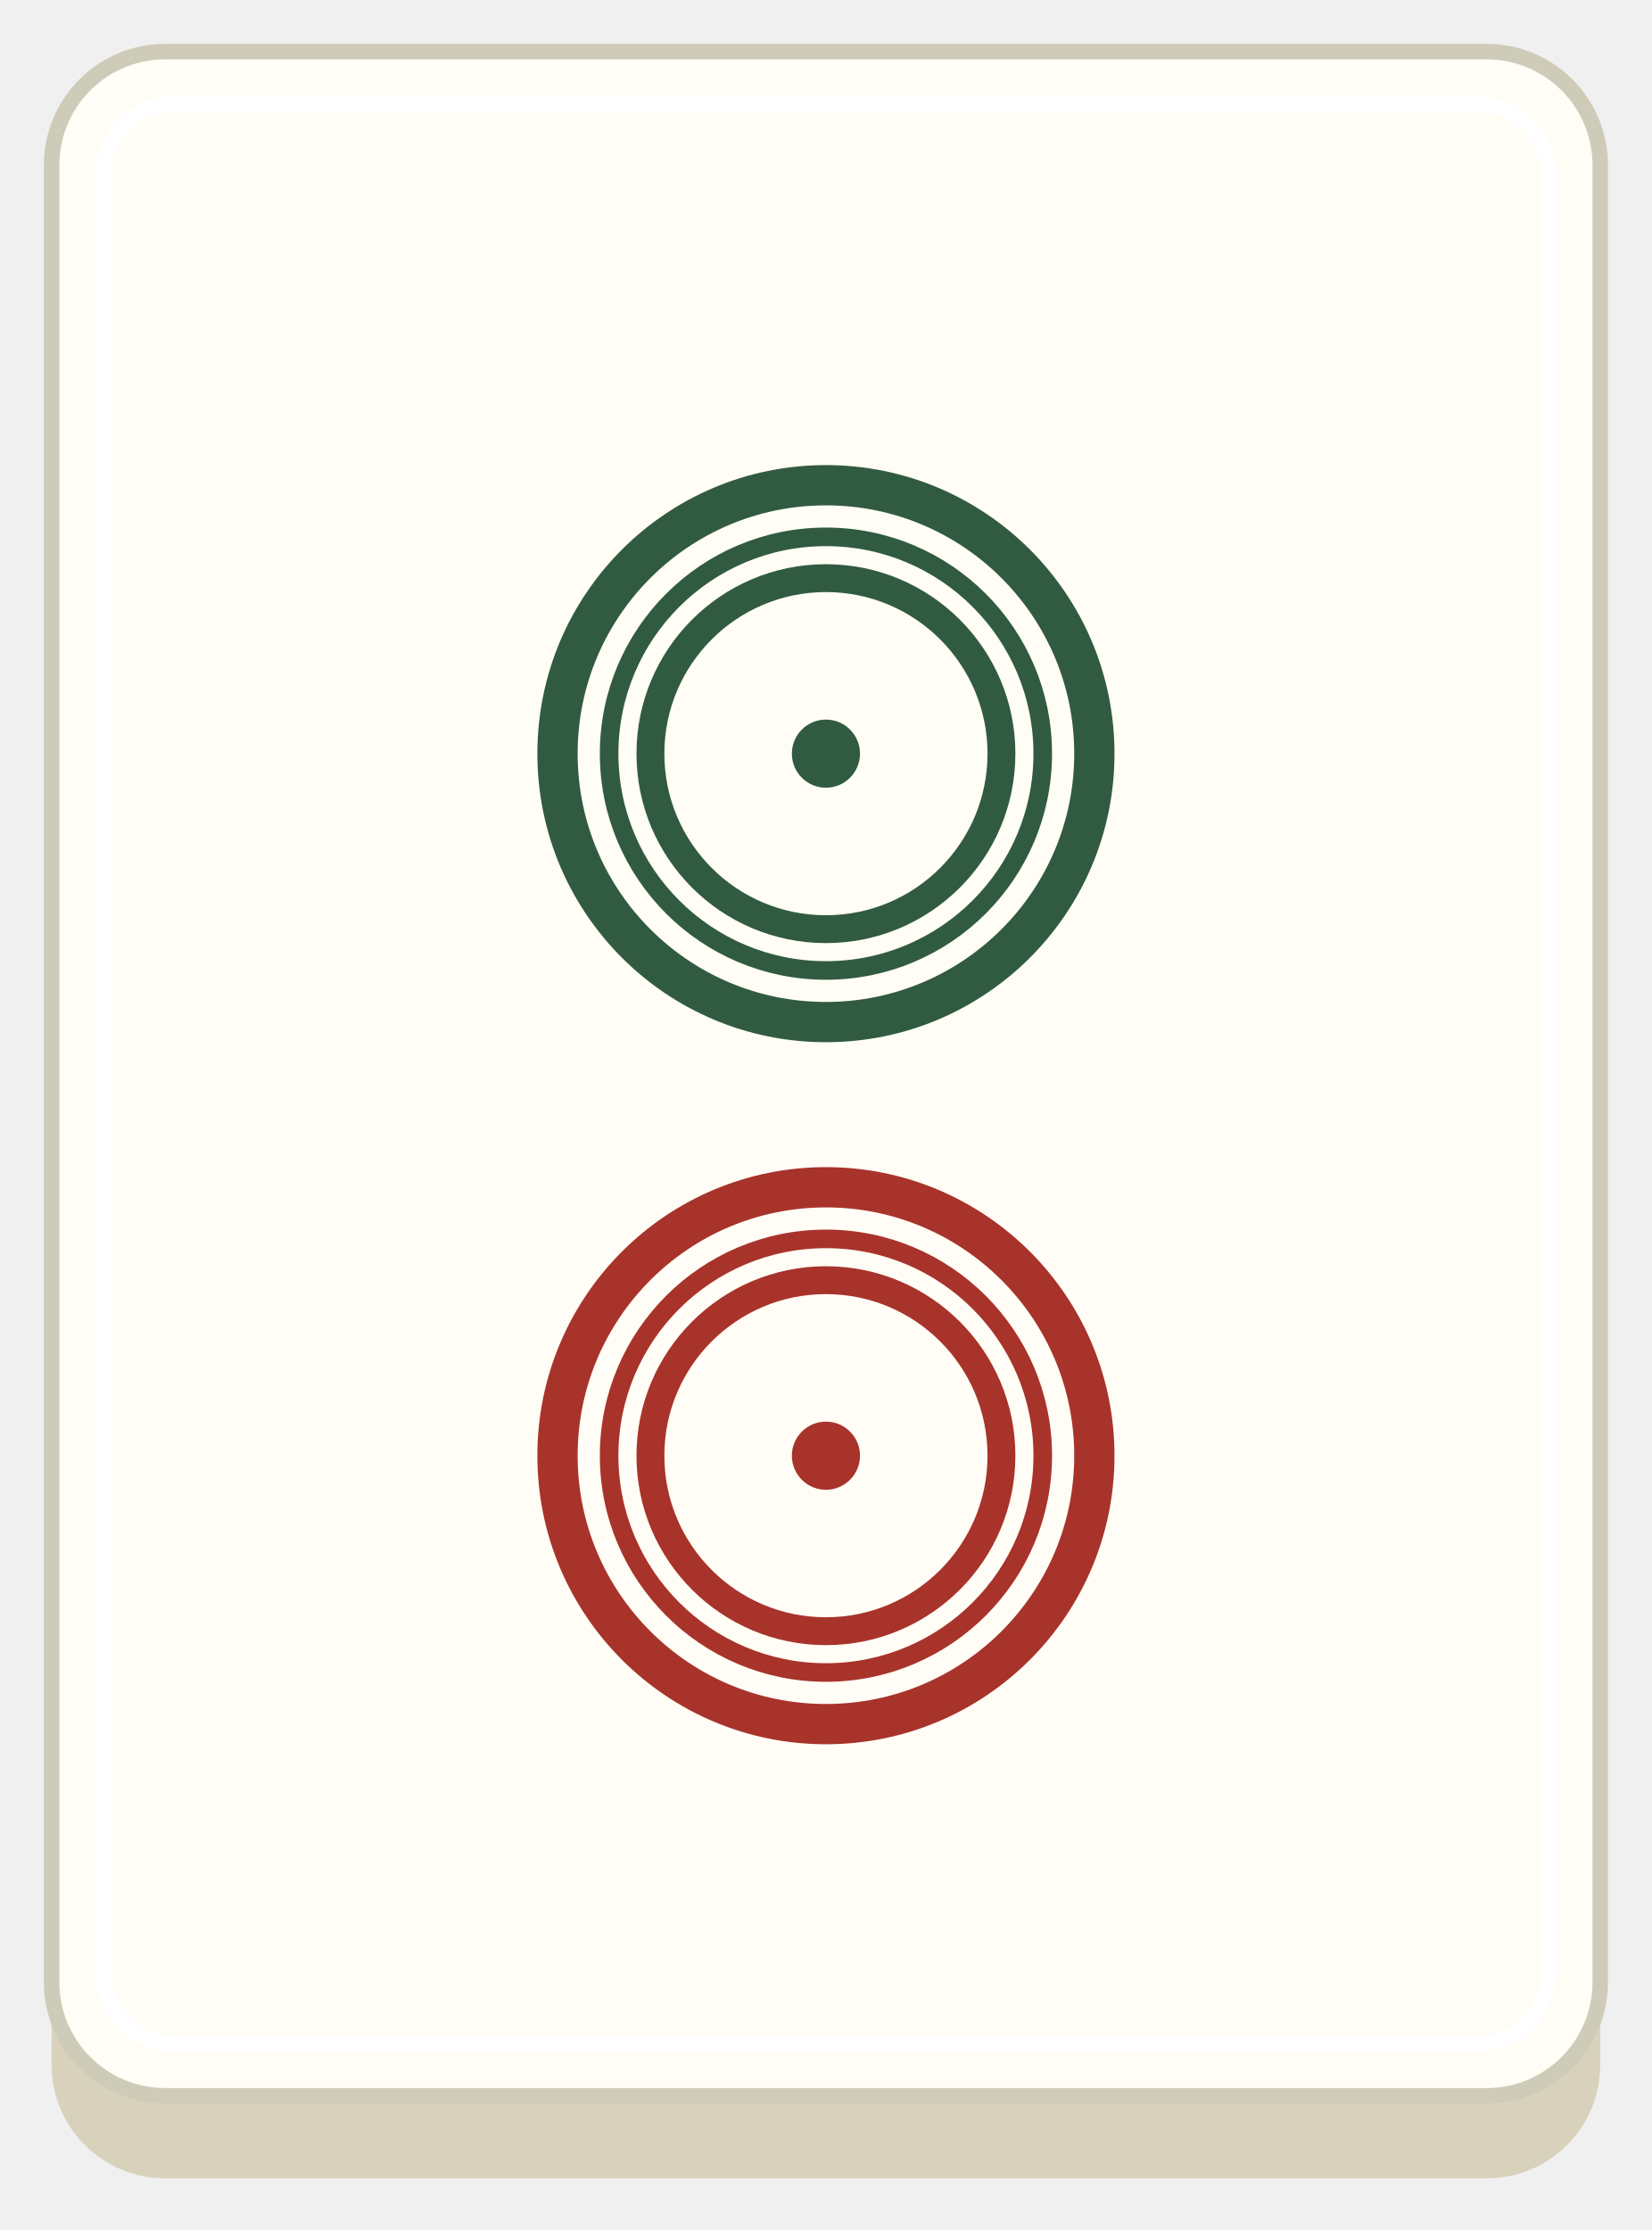
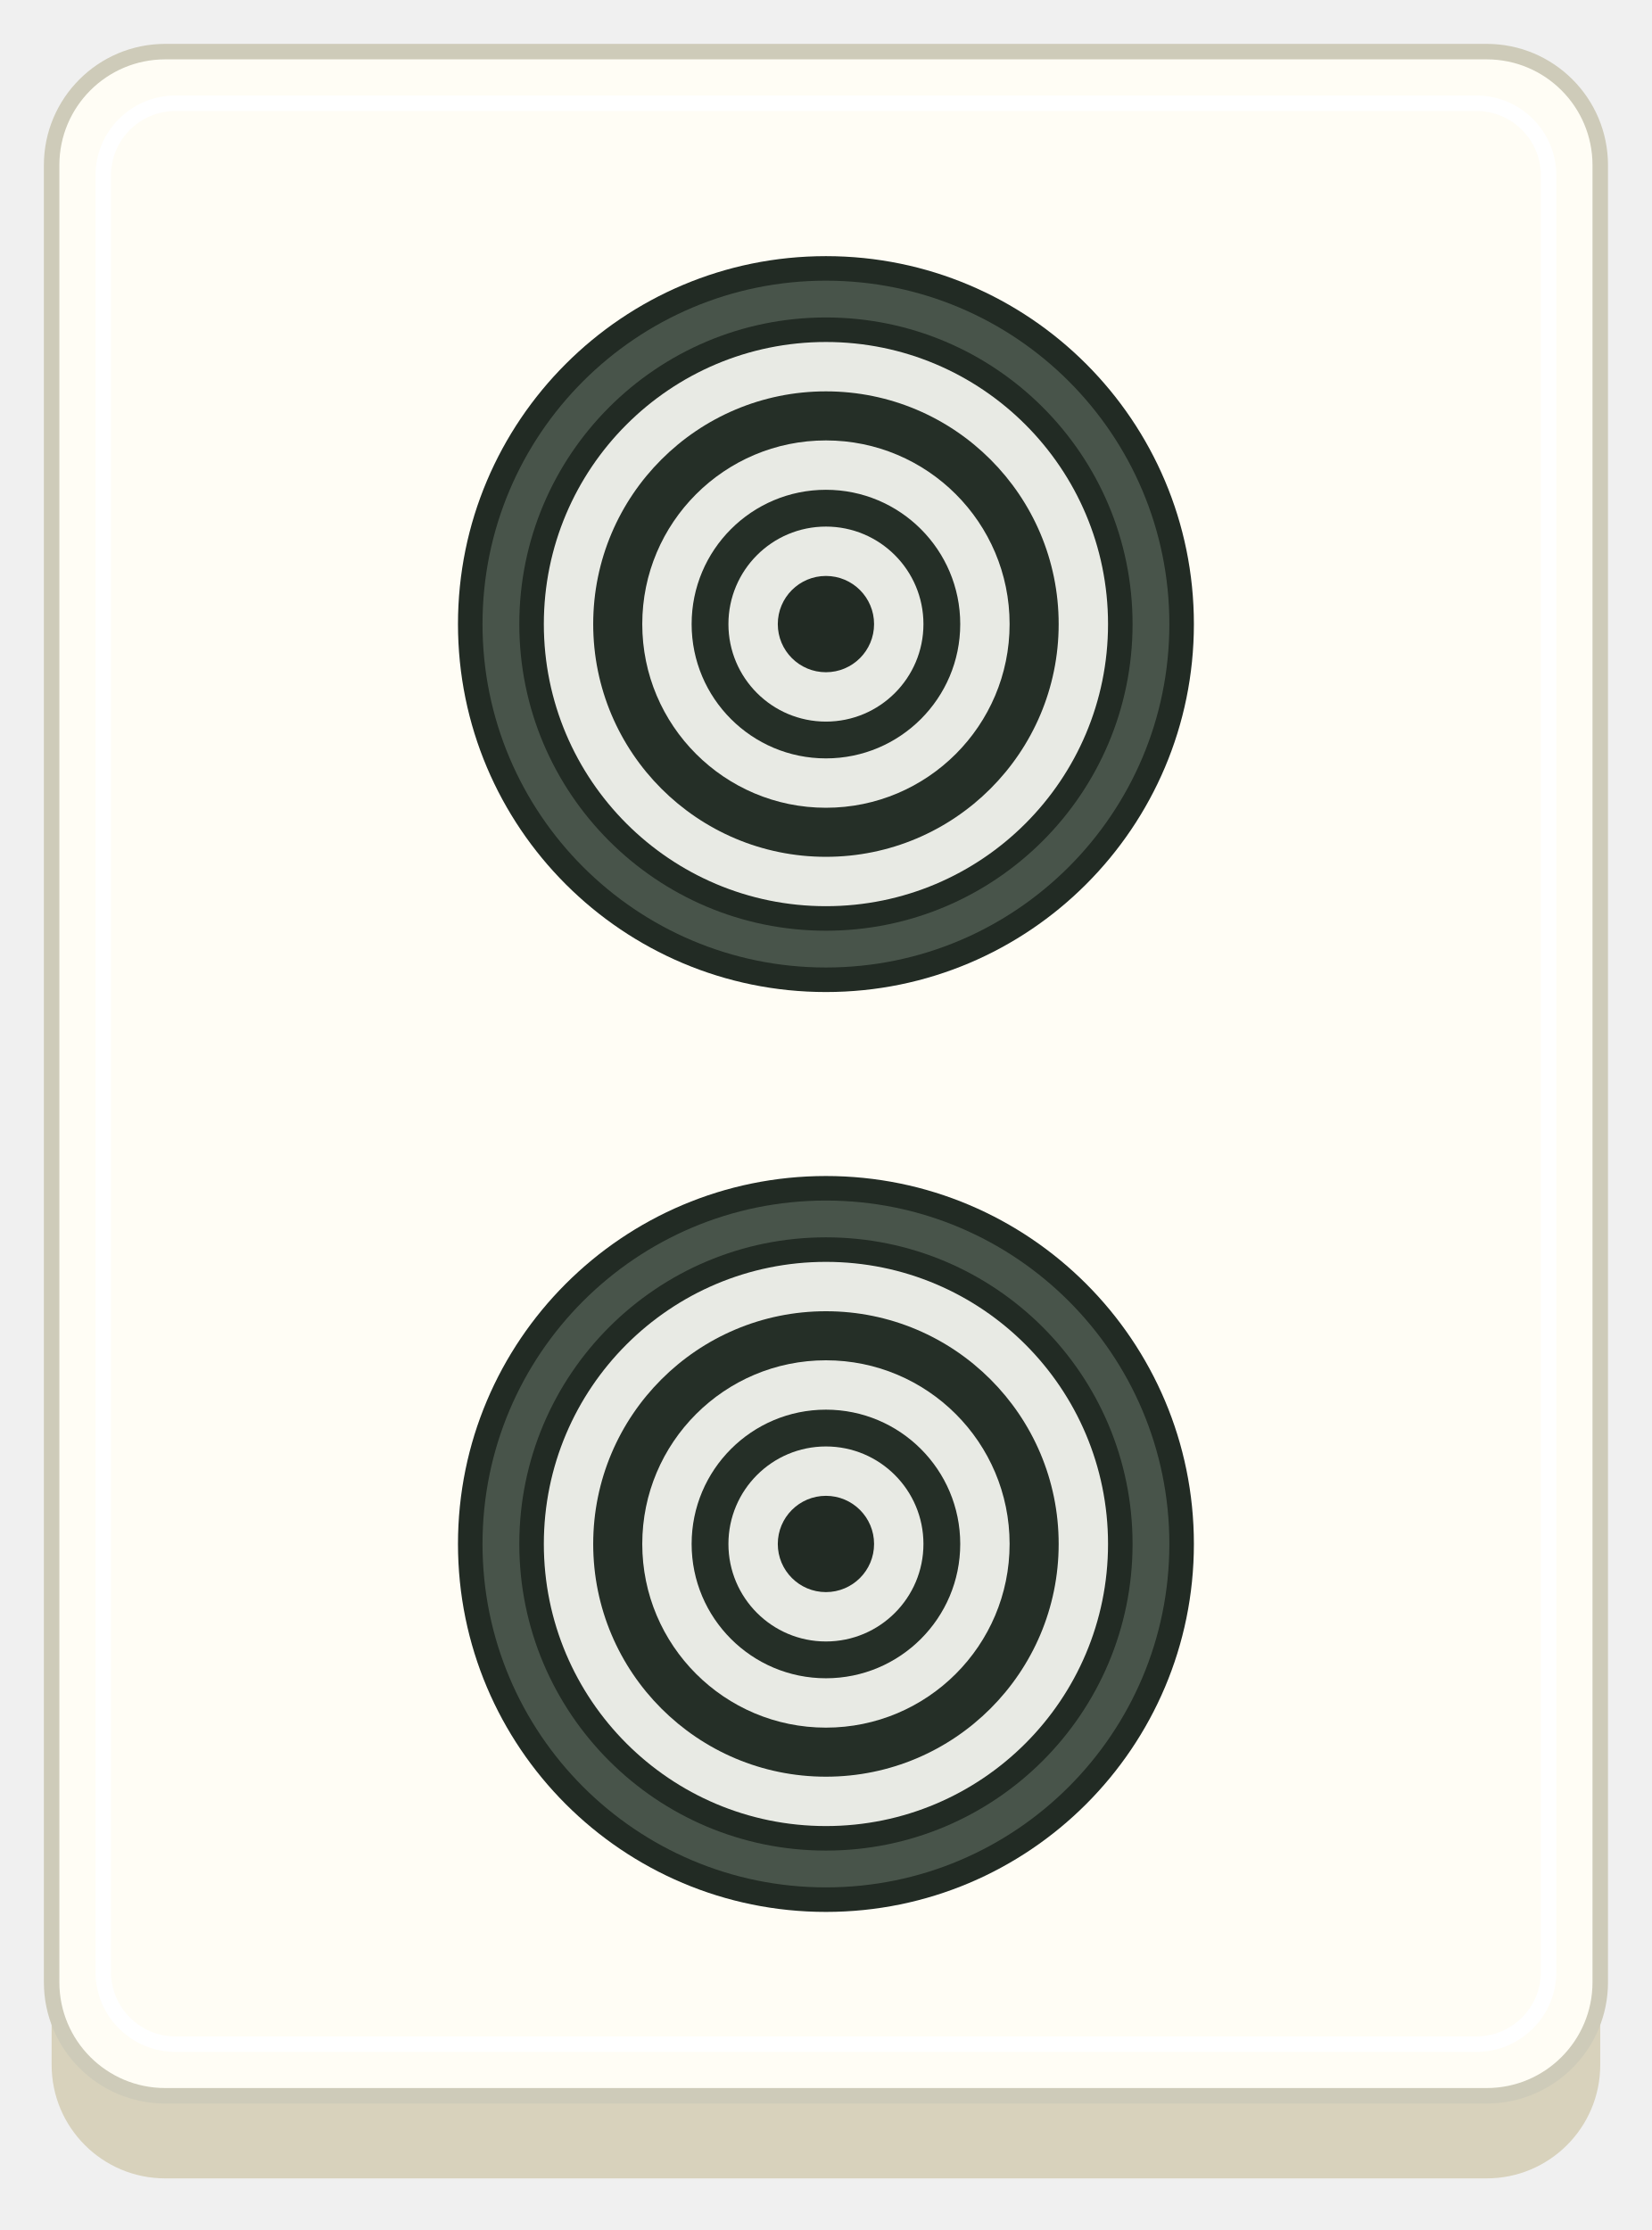
<svg xmlns="http://www.w3.org/2000/svg" viewBox="0 0 160 216" width="160" height="216" data-suit="tong" data-rank="2" role="img" aria-label="二筒">
  <rect x="5" y="13" width="150" height="198" rx="11" fill="#d8d2bc" />
  <rect x="5" y="5" width="150" height="198" rx="11" fill="#fffdf5" stroke="#cecbb9" stroke-width="1.5" />
  <rect x="10" y="10" width="140" height="188" rx="7" fill="none" stroke="#ffffff" stroke-width="1.5" />
-   <g data-pip="1" transform="translate(80 73)">
-     <circle r="26" fill="none" stroke="#315b40" stroke-width="3.9" />
-     <circle r="21" fill="none" stroke="#315b40" stroke-width="1.8" />
-     <circle r="17" fill="none" stroke="#315b40" stroke-width="2.7" />
-     <circle r="3.3" fill="#315b40" />
-   </g>
-   <g data-pip="2" transform="translate(80 141)">
-     <circle r="26" fill="none" stroke="#a8332b" stroke-width="3.9" />
-     <circle r="21" fill="none" stroke="#a8332b" stroke-width="1.8" />
-     <circle r="17" fill="none" stroke="#a8332b" stroke-width="2.7" />
-     <circle r="3.3" fill="#a8332b" />
+   <g data-representation="supplied-concentric-layout" transform="translate(10.25 3.75) scale(.45)">
+     <g data-pip="1" transform="translate(155 126) scale(1.32)">
+       <circle r="60" fill="#222b24" />
+       <circle r="56" fill="#48544a" />
+       <circle r="50" fill="#222b24" />
+       <circle r="46" fill="#e8eae4" />
+       <circle r="37.95" fill="#252f27" />
+       <circle r="29.95" fill="#e8eae4" />
+       <circle r="21.9" fill="#252f27" />
+       <circle r="15.9" fill="#e8eae4" />
+       <circle r="7.85" fill="#222b24" />
+     </g>
+     <g data-pip="2" transform="translate(155 324) scale(1.32)">
+       <circle r="60" fill="#222b24" />
+       <circle r="56" fill="#48544a" />
+       <circle r="50" fill="#222b24" />
+       <circle r="46" fill="#e8eae4" />
+       <circle r="37.95" fill="#252f27" />
+       <circle r="29.95" fill="#e8eae4" />
+       <circle r="21.9" fill="#252f27" />
+       <circle r="15.9" fill="#e8eae4" />
+       <circle r="7.85" fill="#222b24" />
+     </g>
  </g>
</svg>
